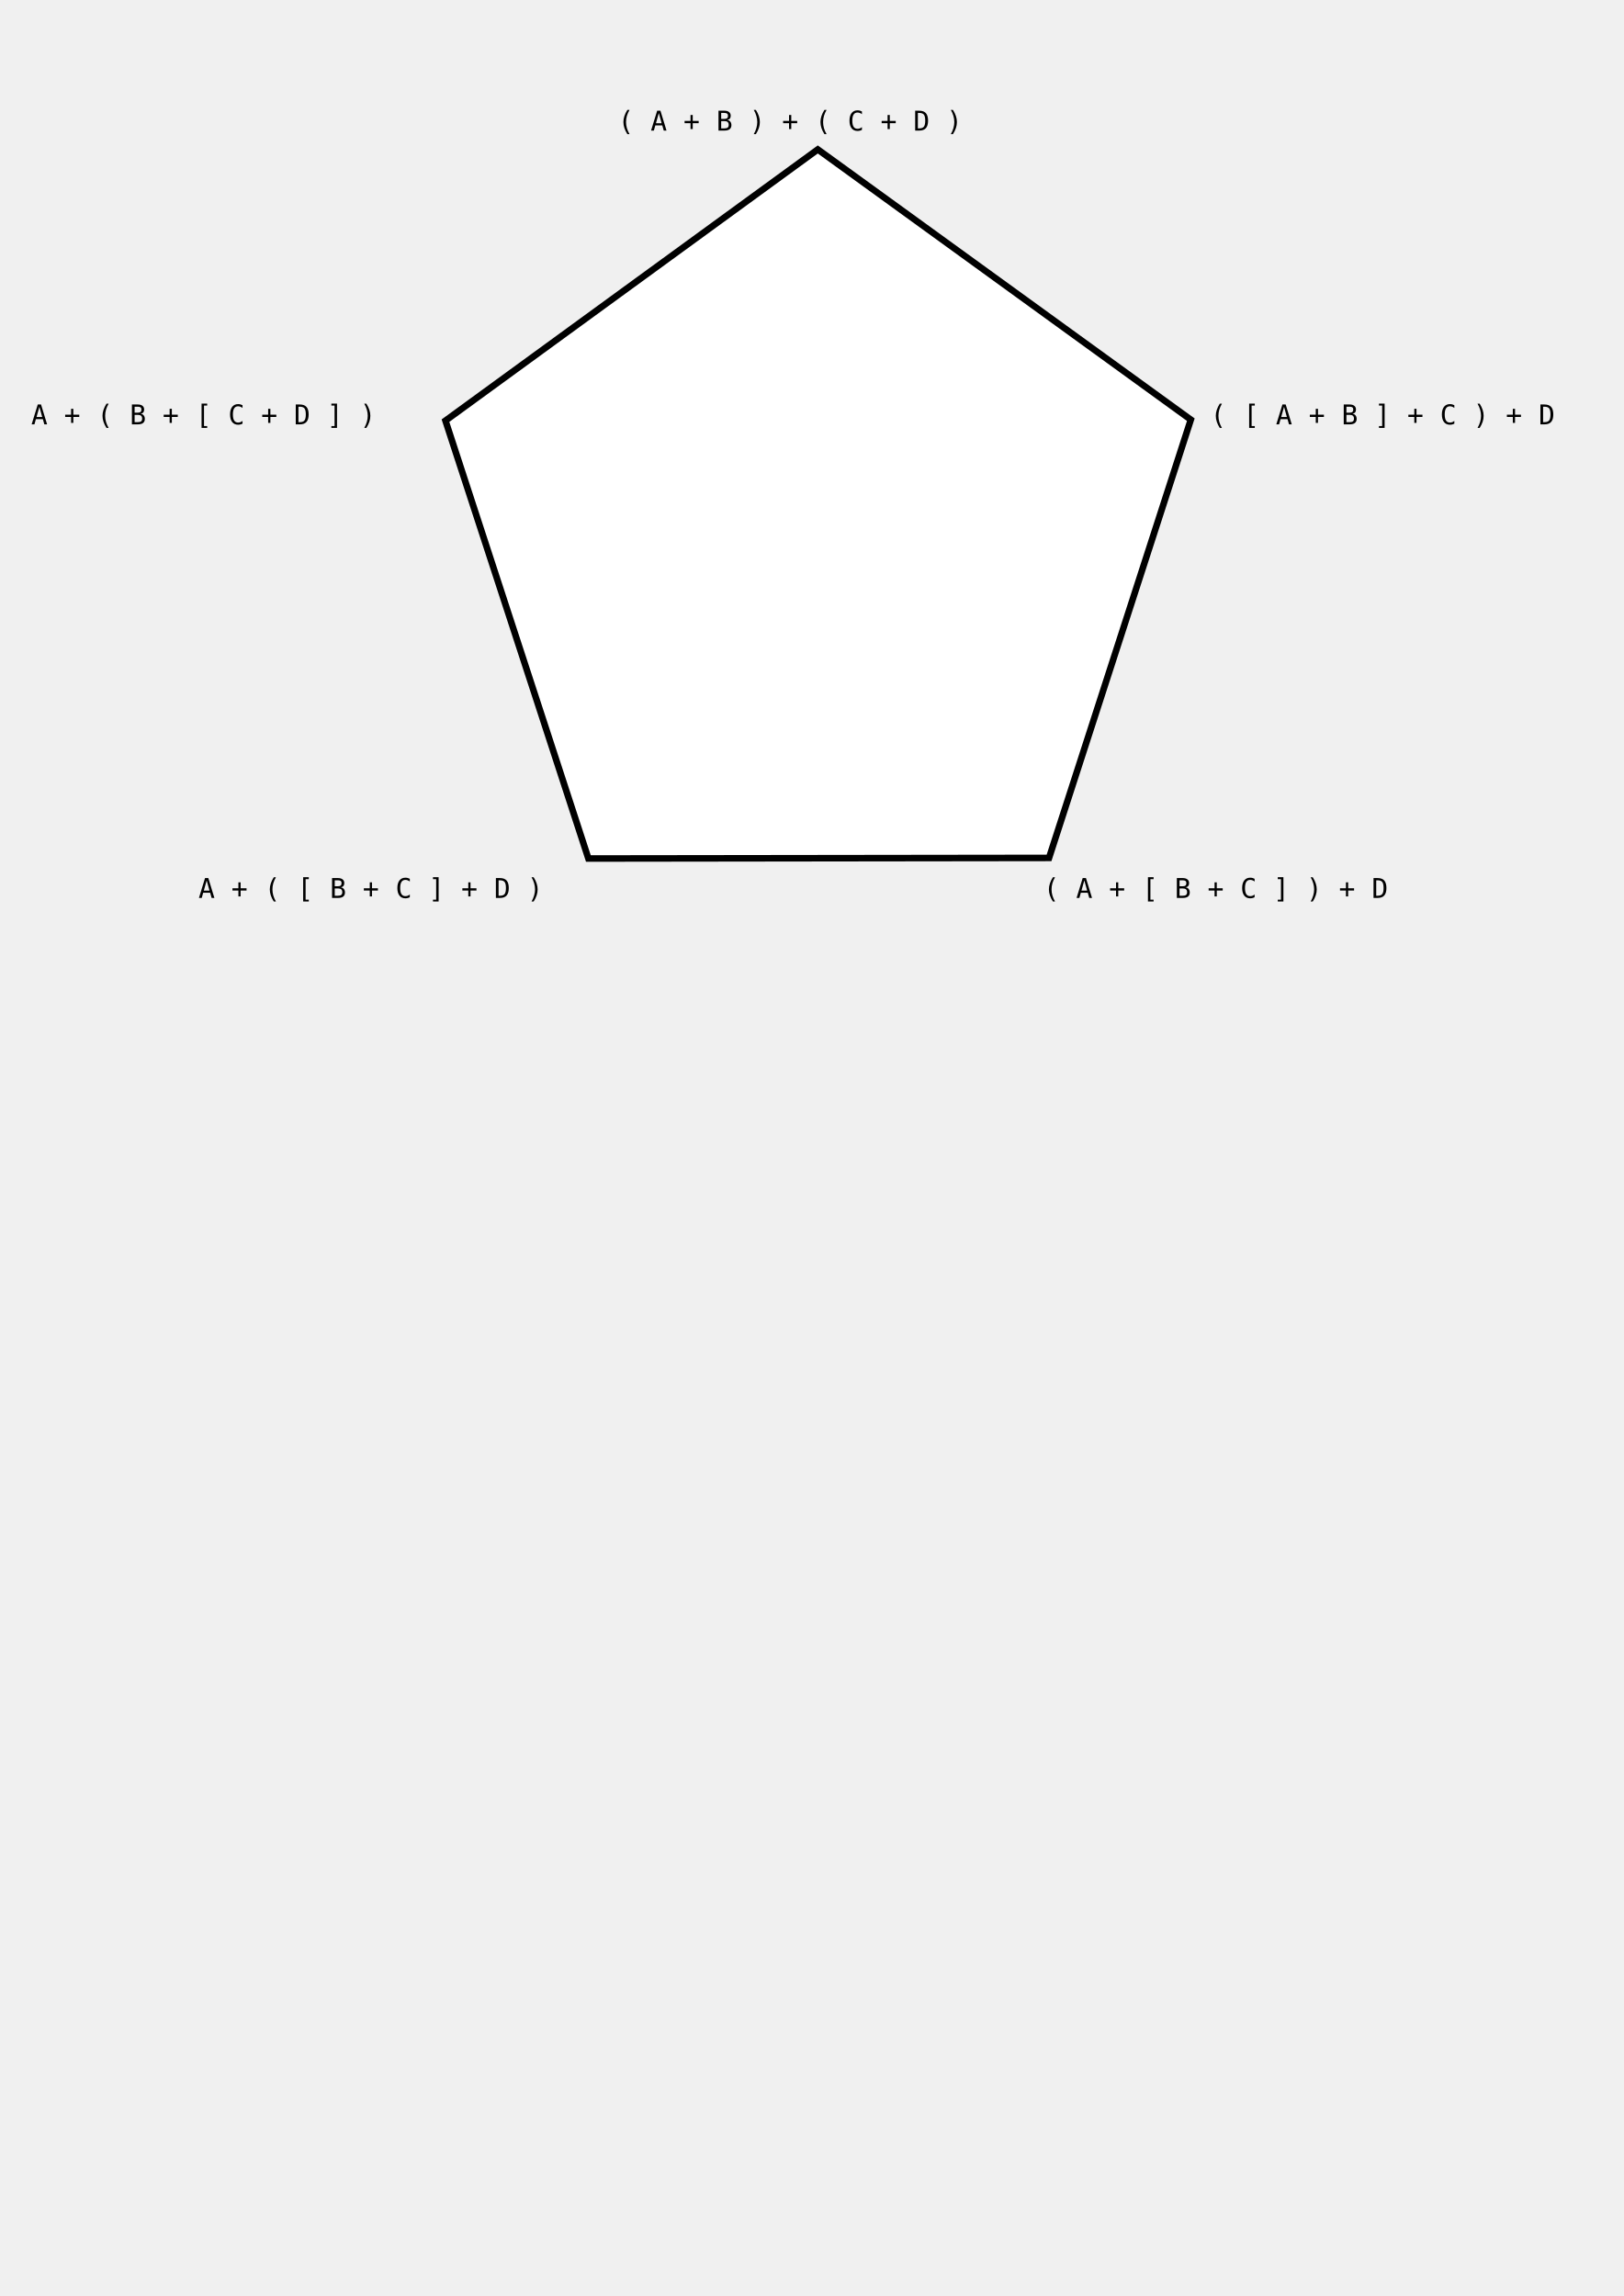
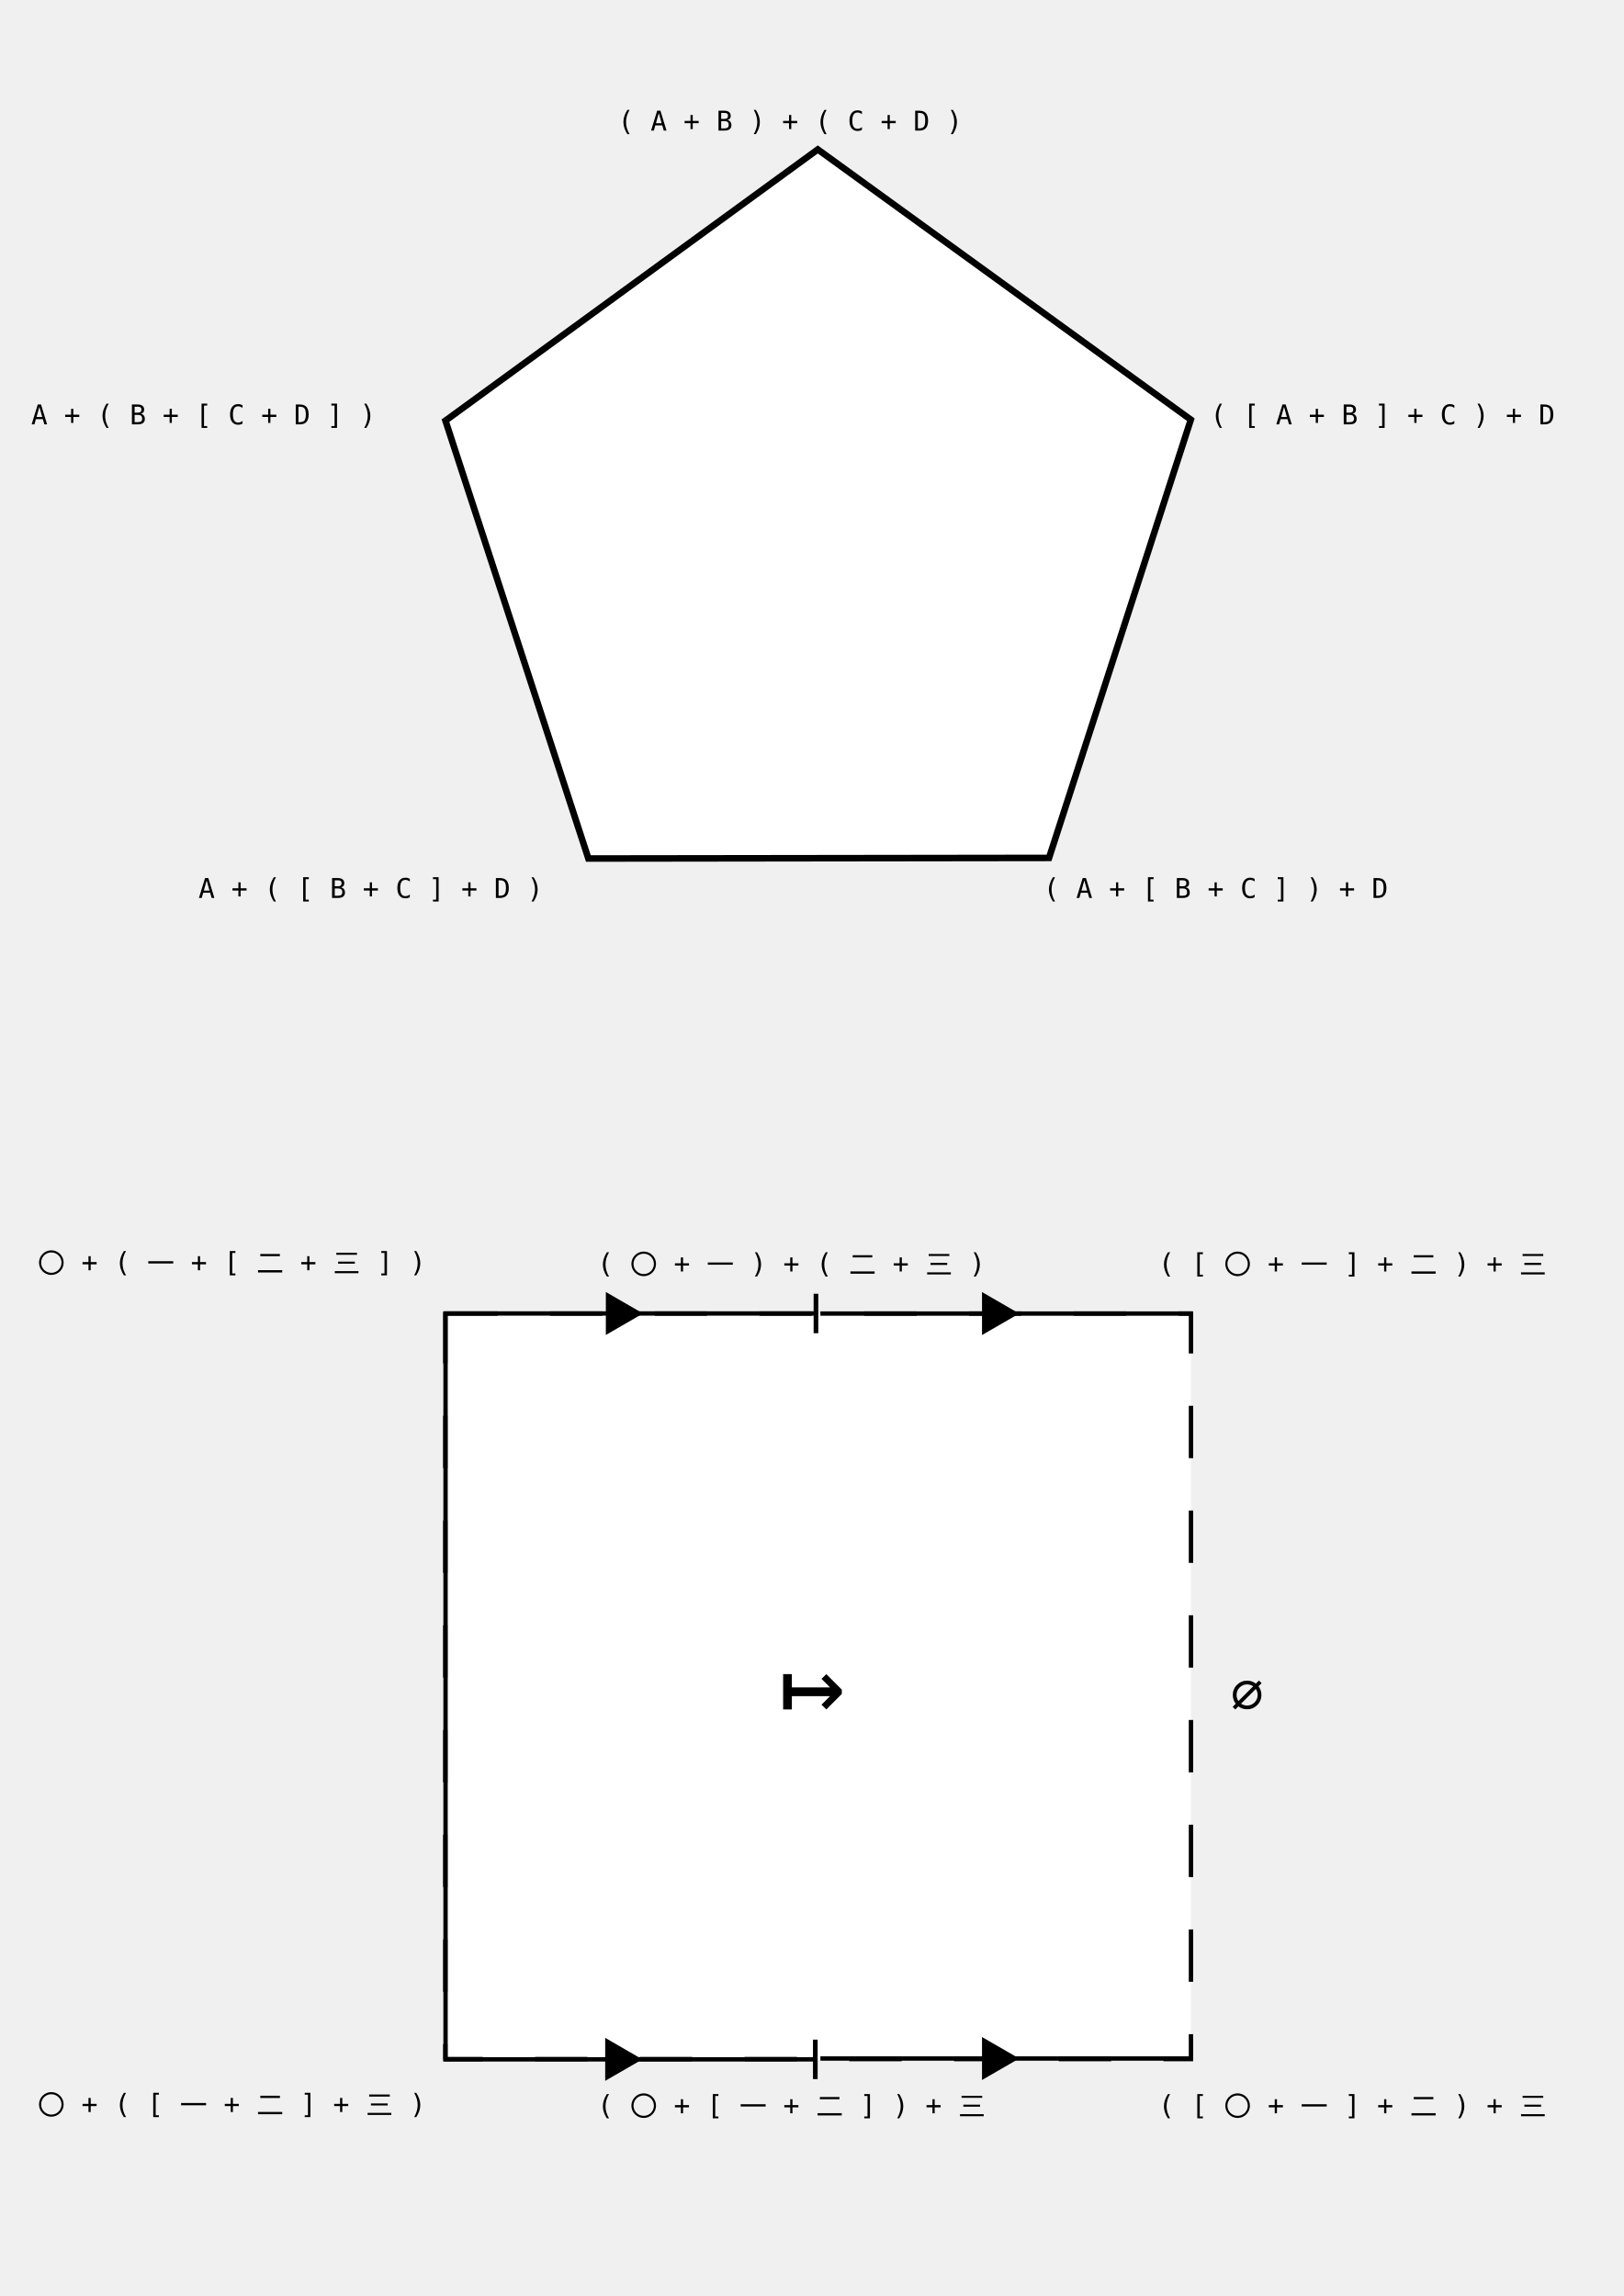
<svg xmlns="http://www.w3.org/2000/svg" width="210mm" height="297mm" viewBox="0 0 744.094 1052.362" id="svg3336" version="1.1">
  <defs id="defs3338">
    <marker orient="auto" refY="0.0" refX="0.0" id="StopL" style="overflow:visible">
      <path id="path4451" d="M 0.0,5.65 L 0.0,-5.65" style="fill:none;fill-opacity:0.75;fill-rule:evenodd;stroke:#000000;stroke-width:1pt;stroke-opacity:1" transform="scale(0.8)" />
    </marker>
    <marker style="overflow:visible" id="DistanceStart" refX="0.0" refY="0.0" orient="auto">
      <g id="g2300" style="stroke:#000000;stroke-opacity:1;fill:#000000;fill-opacity:1">
        <path style="fill:#000000;stroke:#000000;stroke-width:1.15;stroke-linecap:square;stroke-opacity:1;fill-opacity:1" d="M 0,0 L 2,0" id="path2306" />
        <path style="fill:#000000;fill-rule:evenodd;stroke:#000000;stroke-opacity:1;fill-opacity:1" d="M 0,0 L 13,4 L 9,0 13,-4 L 0,0 z " id="path2302" />
        <path style="fill:#000000;stroke:#000000;stroke-width:1;stroke-linecap:square;stroke-opacity:1;fill-opacity:1" d="M 0,-4 L 0,40" id="path2304" />
      </g>
    </marker>
    <marker orient="auto" refY="0.0" refX="0.0" id="Arrow2Lend" style="overflow:visible;">
      <path id="path4303" style="fill-rule:evenodd;stroke-width:0.625;stroke-linejoin:round;stroke:#000000;stroke-opacity:1;fill:#000000;fill-opacity:1" d="M 8.719,4.034 L -2.207,0.016 L 8.719,-4.002 C 6.973,-1.63 6.983,1.616 8.719,4.034 z " transform="scale(1.1) rotate(180) translate(1,0)" />
    </marker>
    <marker orient="auto" refY="0.0" refX="0.0" id="marker5552" style="overflow:visible;">
      <path id="path5554" d="M 0.0,0.0 L 5.0,-5.0 L -12.5,0.0 L 5.0,5.0 L 0.0,0.0 z " style="fill-rule:evenodd;stroke:#000000;stroke-width:1pt;stroke-opacity:1;fill:#000000;fill-opacity:1" transform="scale(0.8) rotate(180) translate(12.5,0)" />
    </marker>
    <marker orient="auto" refY="0.0" refX="0.0" id="Arrow1Lend" style="overflow:visible;">
      <path id="path4285" d="M 0.0,0.0 L 5.0,-5.0 L -12.5,0.0 L 5.0,5.0 L 0.0,0.0 z " style="fill-rule:evenodd;stroke:#000000;stroke-width:1pt;stroke-opacity:1;fill:#000000;fill-opacity:1" transform="scale(0.8) rotate(180) translate(12.5,0)" />
    </marker>
    <marker orient="auto" refY="0.0" refX="0.0" id="marker5428" style="overflow:visible">
      <path id="path5430" d="M 5.77,0.0 L -2.88,5.0 L -2.88,-5.0 L 5.77,0.0 z " style="fill-rule:evenodd;stroke:#000000;stroke-width:1pt;stroke-opacity:1;fill:#000000;fill-opacity:1" transform="scale(0.8)" />
    </marker>
    <marker orient="auto" refY="0.0" refX="0.0" id="marker5376" style="overflow:visible">
      <path id="path5378" d="M 5.77,0.0 L -2.88,5.0 L -2.88,-5.0 L 5.77,0.0 z " style="fill-rule:evenodd;stroke:#000000;stroke-width:1pt;stroke-opacity:1;fill:#000000;fill-opacity:1" transform="scale(0.8)" />
    </marker>
    <marker orient="auto" refY="0.0" refX="0.0" id="marker5330" style="overflow:visible">
      <path id="path5332" d="M 5.77,0.0 L -2.88,5.0 L -2.88,-5.0 L 5.77,0.0 z " style="fill-rule:evenodd;stroke:#000000;stroke-width:1pt;stroke-opacity:1;fill:#000000;fill-opacity:1" transform="scale(0.8)" />
    </marker>
    <marker orient="auto" refY="0.0" refX="0.0" id="TriangleOutL" style="overflow:visible">
      <path id="path4424" d="M 5.77,0.0 L -2.88,5.0 L -2.88,-5.0 L 5.77,0.0 z " style="fill-rule:evenodd;stroke:#000000;stroke-width:1pt;stroke-opacity:1;fill:#000000;fill-opacity:1" transform="scale(0.8)" />
    </marker>
    <marker orient="auto" refY="0.0" refX="0.0" id="DiamondLstart" style="overflow:visible">
      <path id="path4370" d="M 0,-7.071 L -7.071,0 L 0,7.071 L 7.071,0 L 0,-7.071 z " style="fill-rule:evenodd;stroke:#000000;stroke-width:1pt;stroke-opacity:1;fill:#000000;fill-opacity:1" transform="scale(0.8) translate(7,0)" />
    </marker>
    <marker orient="auto" refY="0.0" refX="0.0" id="SquareL" style="overflow:visible">
      <path id="path4352" d="M -5.0,-5.0 L -5.0,5.0 L 5.0,5.0 L 5.0,-5.0 L -5.0,-5.0 z " style="fill-rule:evenodd;stroke:#000000;stroke-width:1pt;stroke-opacity:1;fill:#000000;fill-opacity:1" transform="scale(0.8)" />
    </marker>
    <marker orient="auto" refY="0.0" refX="0.0" id="Arrow1Lstart" style="overflow:visible">
      <path id="path4282" d="M 0.0,0.0 L 5.0,-5.0 L -12.5,0.0 L 5.0,5.0 L 0.0,0.0 z " style="fill-rule:evenodd;stroke:#000000;stroke-width:1pt;stroke-opacity:1;fill:#000000;fill-opacity:1" transform="scale(0.8) translate(12.5,0)" />
    </marker>
    <marker orient="auto" refY="0" refX="0" id="TriangleOutL-5" style="overflow:visible">
      <path id="path4424-3" d="m 5.77,0 -8.65,5 0,-10 8.65,5 z" style="fill:#000000;fill-opacity:1;fill-rule:evenodd;stroke:#000000;stroke-width:1pt;stroke-opacity:1" transform="scale(0.8,0.8)" />
    </marker>
    <marker orient="auto" refY="0" refX="0" id="StopL-1" style="overflow:visible">
      <path id="path4451-4" d="M 0,5.65 0,-5.65" style="fill:none;fill-opacity:0.75;fill-rule:evenodd;stroke:#000000;stroke-width:1pt;stroke-opacity:1" transform="scale(0.8,0.8)" />
    </marker>
    <marker orient="auto" refY="0" refX="0" id="TriangleOutL-0" style="overflow:visible">
      <path id="path4424-1" d="m 5.77,0 -8.65,5 0,-10 8.65,5 z" style="fill:#000000;fill-opacity:1;fill-rule:evenodd;stroke:#000000;stroke-width:1pt;stroke-opacity:1" transform="scale(0.8,0.8)" />
    </marker>
    <marker orient="auto" refY="0" refX="0" id="StopL-3" style="overflow:visible">
      <path id="path4451-0" d="M 0,5.65 0,-5.65" style="fill:none;fill-opacity:0.75;fill-rule:evenodd;stroke:#000000;stroke-width:1pt;stroke-opacity:1" transform="scale(0.8,0.8)" />
    </marker>
    <marker orient="auto" refY="0" refX="0" id="TriangleOutL-5-4" style="overflow:visible">
      <path id="path4424-3-8" d="m 5.77,0 -8.65,5 0,-10 8.65,5 z" style="fill:#000000;fill-opacity:1;fill-rule:evenodd;stroke:#000000;stroke-width:1pt;stroke-opacity:1" transform="scale(0.8,0.8)" />
    </marker>
  </defs>
  <g id="layer1">
    <path style="fill:#ffffff;stroke:#000000;stroke-width:3;stroke-miterlimit:4;stroke-dasharray:none" id="path4175" d="M 545.714,192.362 480.741,393.219 269.637,393.494 204.141,192.807 374.766,68.501 Z" />
    <text xml:space="preserve" style="font-style:normal;font-variant:normal;font-weight:normal;font-stretch:normal;font-size:12.5px;line-height:125%;font-family:'DejaVu Sans Mono';-inkscape-font-specification:'DejaVu Sans Mono';letter-spacing:0px;word-spacing:0px;fill:#000000;fill-opacity:1;stroke:none;stroke-width:1px;stroke-linecap:butt;stroke-linejoin:miter;stroke-opacity:1" x="14.286" y="194.505" id="text4177">
      <tspan id="tspan4179" x="14.286" y="194.505" style="font-style:normal;font-variant:normal;font-weight:normal;font-stretch:normal;font-family:'DejaVu Sans Mono';-inkscape-font-specification:'DejaVu Sans Mono'">A + ( B + [ C + D ] )</tspan>
    </text>
    <text xml:space="preserve" style="font-style:normal;font-variant:normal;font-weight:normal;font-stretch:normal;font-size:12.5px;line-height:125%;font-family:'DejaVu Sans Mono';-inkscape-font-specification:'DejaVu Sans Mono';letter-spacing:0px;word-spacing:0px;fill:#000000;fill-opacity:1;stroke:none;stroke-width:1px;stroke-linecap:butt;stroke-linejoin:miter;stroke-opacity:1" x="283.093" y="59.858" id="text4177-0">
      <tspan id="tspan4179-1" x="283.093" y="59.858" style="font-style:normal;font-variant:normal;font-weight:normal;font-stretch:normal;font-family:'DejaVu Sans Mono';-inkscape-font-specification:'DejaVu Sans Mono'">( A + B ) + ( C + D )</tspan>
    </text>
    <text xml:space="preserve" style="font-style:normal;font-variant:normal;font-weight:normal;font-stretch:normal;font-size:12.5px;line-height:125%;font-family:'DejaVu Sans Mono';-inkscape-font-specification:'DejaVu Sans Mono';letter-spacing:0px;word-spacing:0px;fill:#000000;fill-opacity:1;stroke:none;stroke-width:1px;stroke-linecap:butt;stroke-linejoin:miter;stroke-opacity:1" x="554.574" y="194.505" id="text4177-0-5">
      <tspan id="tspan4179-1-8" x="554.574" y="194.505" style="font-style:normal;font-variant:normal;font-weight:normal;font-stretch:normal;font-family:'DejaVu Sans Mono';-inkscape-font-specification:'DejaVu Sans Mono'">( [ A + B ] + C ) + D</tspan>
    </text>
    <text xml:space="preserve" style="font-style:normal;font-variant:normal;font-weight:normal;font-stretch:normal;font-size:12.5px;line-height:125%;font-family:'DejaVu Sans Mono';-inkscape-font-specification:'DejaVu Sans Mono';letter-spacing:0px;word-spacing:0px;fill:#000000;fill-opacity:1;stroke:none;stroke-width:1px;stroke-linecap:butt;stroke-linejoin:miter;stroke-opacity:1" x="90.95" y="411.572" id="text4177-00">
      <tspan id="tspan4179-0" x="90.95" y="411.572" style="font-style:normal;font-variant:normal;font-weight:normal;font-stretch:normal;font-family:'DejaVu Sans Mono';-inkscape-font-specification:'DejaVu Sans Mono'">A + ( [ B + C ] + D )</tspan>
    </text>
    <text xml:space="preserve" style="font-style:normal;font-variant:normal;font-weight:normal;font-stretch:normal;font-size:12.5px;line-height:125%;font-family:'DejaVu Sans Mono';-inkscape-font-specification:'DejaVu Sans Mono';letter-spacing:0px;word-spacing:0px;fill:#000000;fill-opacity:1;stroke:none;stroke-width:1px;stroke-linecap:butt;stroke-linejoin:miter;stroke-opacity:1" x="478.093" y="411.572" id="text4177-00-4">
      <tspan id="tspan4179-0-7" x="478.093" y="411.572" style="font-style:normal;font-variant:normal;font-weight:normal;font-stretch:normal;font-family:'DejaVu Sans Mono';-inkscape-font-specification:'DejaVu Sans Mono'">( A + [ B + C ] ) + D</tspan>
    </text>
+     <rect style="fill:#ffffff;stroke:#000000;stroke-width:2;stroke-miterlimit:4;stroke-dasharray:24,24;stroke-dashoffset:0" id="rect4272" width="341.714" height="341.714" x="204.071" y="602.06" />
+     <path style="fill:none;fill-rule:evenodd;stroke:#000000;stroke-width:2;stroke-linecap:butt;stroke-linejoin:miter;stroke-opacity:1;marker-mid:url(#TriangleOutL);marker-end:url(#StopL);stroke-miterlimit:4;stroke-dasharray:none" d="m 203.577,602.024 79.739,0 90.613,0" id="path5756" />
+     <path style="fill:none;fill-rule:evenodd;stroke:#000000;stroke-width:2;stroke-linecap:butt;stroke-linejoin:miter;stroke-opacity:1;marker-mid:url(#TriangleOutL-5);stroke-miterlimit:4;stroke-dasharray:none" d="m 375.965,602.062 79.739,0 90.613,0" id="path5756-2" />
+     <path style="fill:none;fill-rule:evenodd;stroke:#000000;stroke-width:2;stroke-linecap:butt;stroke-linejoin:miter;stroke-opacity:1;stroke-miterlimit:4;stroke-dasharray:none;stroke-dashoffset:0" d="m 204.181,601.715 0,341.912" id="path9708" />
+     <path style="fill:none;fill-rule:evenodd;stroke:#000000;stroke-width:2;stroke-linecap:butt;stroke-linejoin:miter;stroke-opacity:1;marker-mid:url(#TriangleOutL-0);marker-end:url(#StopL-3);stroke-miterlimit:4;stroke-dasharray:none" d="m 203.278,943.899 79.739,0 90.613,0" id="path5756-0" />
+     <path style="fill:none;fill-rule:evenodd;stroke:#000000;stroke-width:2;stroke-linecap:butt;stroke-linejoin:miter;stroke-opacity:1;marker-mid:url(#TriangleOutL-5-4);stroke-miterlimit:4;stroke-dasharray:none" d="m 375.965,943.511 79.739,0 90.613,0" id="path5756-2-2" />
+     <text xml:space="preserve" style="font-style:normal;font-variant:normal;font-weight:normal;font-stretch:normal;font-size:12.5px;line-height:125%;font-family:'DejaVu Sans Mono';-inkscape-font-specification:'DejaVu Sans Mono';letter-spacing:0px;word-spacing:0px;fill:#000000;fill-opacity:1;stroke:none;stroke-width:1px;stroke-linecap:butt;stroke-linejoin:miter;stroke-opacity:1" x="273.691" y="583.47" id="text4177-0-2">
+       <tspan id="tspan4179-1-0" x="273.691" y="583.47" style="font-style:normal;font-variant:normal;font-weight:normal;font-stretch:normal;font-family:'DejaVu Sans Mono';-inkscape-font-specification:'DejaVu Sans Mono'">( 〇 + 一 ) + ( 二 + 三 )</tspan>
+     </text>
+     <text xml:space="preserve" style="font-style:normal;font-variant:normal;font-weight:normal;font-stretch:normal;font-size:12.5px;line-height:125%;font-family:'DejaVu Sans Mono';-inkscape-font-specification:'DejaVu Sans Mono';letter-spacing:0px;word-spacing:0px;fill:#000000;fill-opacity:1;stroke:none;stroke-width:1px;stroke-linecap:butt;stroke-linejoin:miter;stroke-opacity:1" x="17.268" y="583.47" id="text4177-2">
+       <tspan id="tspan4179-4" x="17.268" y="583.47" style="font-style:normal;font-variant:normal;font-weight:normal;font-stretch:normal;font-family:'DejaVu Sans Mono';-inkscape-font-specification:'DejaVu Sans Mono'">〇 + ( 一 + [ 二 + 三 ] )</tspan>
+     </text>
+     <text xml:space="preserve" style="font-style:normal;font-variant:normal;font-weight:normal;font-stretch:normal;font-size:12.5px;line-height:125%;font-family:'DejaVu Sans Mono';-inkscape-font-specification:'DejaVu Sans Mono';letter-spacing:0px;word-spacing:0px;fill:#000000;fill-opacity:1;stroke:none;stroke-width:1px;stroke-linecap:butt;stroke-linejoin:miter;stroke-opacity:1" x="530.804" y="583.47" id="text4177-0-5-5">
+       <tspan id="tspan4179-1-8-8" x="530.804" y="583.47" style="font-style:normal;font-variant:normal;font-weight:normal;font-stretch:normal;font-family:'DejaVu Sans Mono';-inkscape-font-specification:'DejaVu Sans Mono'">( [ 〇 + 一 ] + 二 ) + 三</tspan>
+     </text>
+     <text xml:space="preserve" style="font-style:normal;font-variant:normal;font-weight:normal;font-stretch:normal;font-size:12.5px;line-height:125%;font-family:'DejaVu Sans Mono';-inkscape-font-specification:'DejaVu Sans Mono';letter-spacing:0px;word-spacing:0px;fill:#000000;fill-opacity:1;stroke:none;stroke-width:1px;stroke-linecap:butt;stroke-linejoin:miter;stroke-opacity:1" x="17.269" y="969.298" id="text4177-00-40">
+       <tspan id="tspan4179-0-8" x="17.269" y="969.298" style="font-style:normal;font-variant:normal;font-weight:normal;font-stretch:normal;font-family:'DejaVu Sans Mono';-inkscape-font-specification:'DejaVu Sans Mono'">〇 + ( [ 一 + 二 ] + 三 )</tspan>
+     </text>
+     <text xml:space="preserve" style="font-style:normal;font-variant:normal;font-weight:normal;font-stretch:normal;font-size:12.5px;line-height:125%;font-family:'DejaVu Sans Mono';-inkscape-font-specification:'DejaVu Sans Mono';letter-spacing:0px;word-spacing:0px;fill:#000000;fill-opacity:1;stroke:none;stroke-width:1px;stroke-linecap:butt;stroke-linejoin:miter;stroke-opacity:1" x="273.691" y="969.299" id="text4177-00-4-4">
+       <tspan id="tspan4179-0-7-2" x="273.691" y="969.299" style="font-style:normal;font-variant:normal;font-weight:normal;font-stretch:normal;font-family:'DejaVu Sans Mono';-inkscape-font-specification:'DejaVu Sans Mono'">( 〇 + [ 一 + 二 ] ) + 三</tspan>
+     </text>
+     <text xml:space="preserve" style="font-style:normal;font-variant:normal;font-weight:normal;font-stretch:normal;font-size:12.5px;line-height:125%;font-family:'DejaVu Sans Mono';-inkscape-font-specification:'DejaVu Sans Mono';letter-spacing:0px;word-spacing:0px;fill:#000000;fill-opacity:1;stroke:none;stroke-width:1px;stroke-linecap:butt;stroke-linejoin:miter;stroke-opacity:1" x="530.804" y="969.298" id="text4177-0-5-54">
+       <tspan id="tspan4179-1-8-2" x="530.804" y="969.298" style="font-style:normal;font-variant:normal;font-weight:normal;font-stretch:normal;font-family:'DejaVu Sans Mono';-inkscape-font-specification:'DejaVu Sans Mono'">( [ 〇 + 一 ] + 二 ) + 三</tspan>
+     </text>
+     <text xml:space="preserve" style="font-style:normal;font-variant:normal;font-weight:normal;font-stretch:normal;font-size:12.5px;line-height:125%;font-family:'DejaVu Sans Mono';-inkscape-font-specification:'DejaVu Sans Mono';letter-spacing:0px;word-spacing:0px;fill:#000000;fill-opacity:1;stroke:none;stroke-width:1px;stroke-linecap:butt;stroke-linejoin:miter;stroke-opacity:1" x="563.979" y="784.736" id="text4177-0-5-5-7">
+       <tspan id="tspan4179-1-8-8-5" x="563.979" y="784.736" style="font-style:normal;font-variant:normal;font-weight:normal;font-stretch:normal;font-size:25px;font-family:'DejaVu Sans Mono';-inkscape-font-specification:'DejaVu Sans Mono'">∅</tspan>
+     </text>
+     <text xml:space="preserve" style="font-style:normal;font-variant:normal;font-weight:normal;font-stretch:normal;font-size:40px;line-height:125%;font-family:'DejaVu Sans Mono';-inkscape-font-specification:'DejaVu Sans Mono';letter-spacing:0px;word-spacing:0px;fill:#000000;fill-opacity:1;stroke:none;stroke-width:1px;stroke-linecap:butt;stroke-linejoin:miter;stroke-opacity:1" x="357.282" y="789.119" id="text11918">
+       <tspan id="tspan11920" x="357.282" y="789.119" style="font-size:50px">↦</tspan>
+     </text>
  </g>
</svg>
